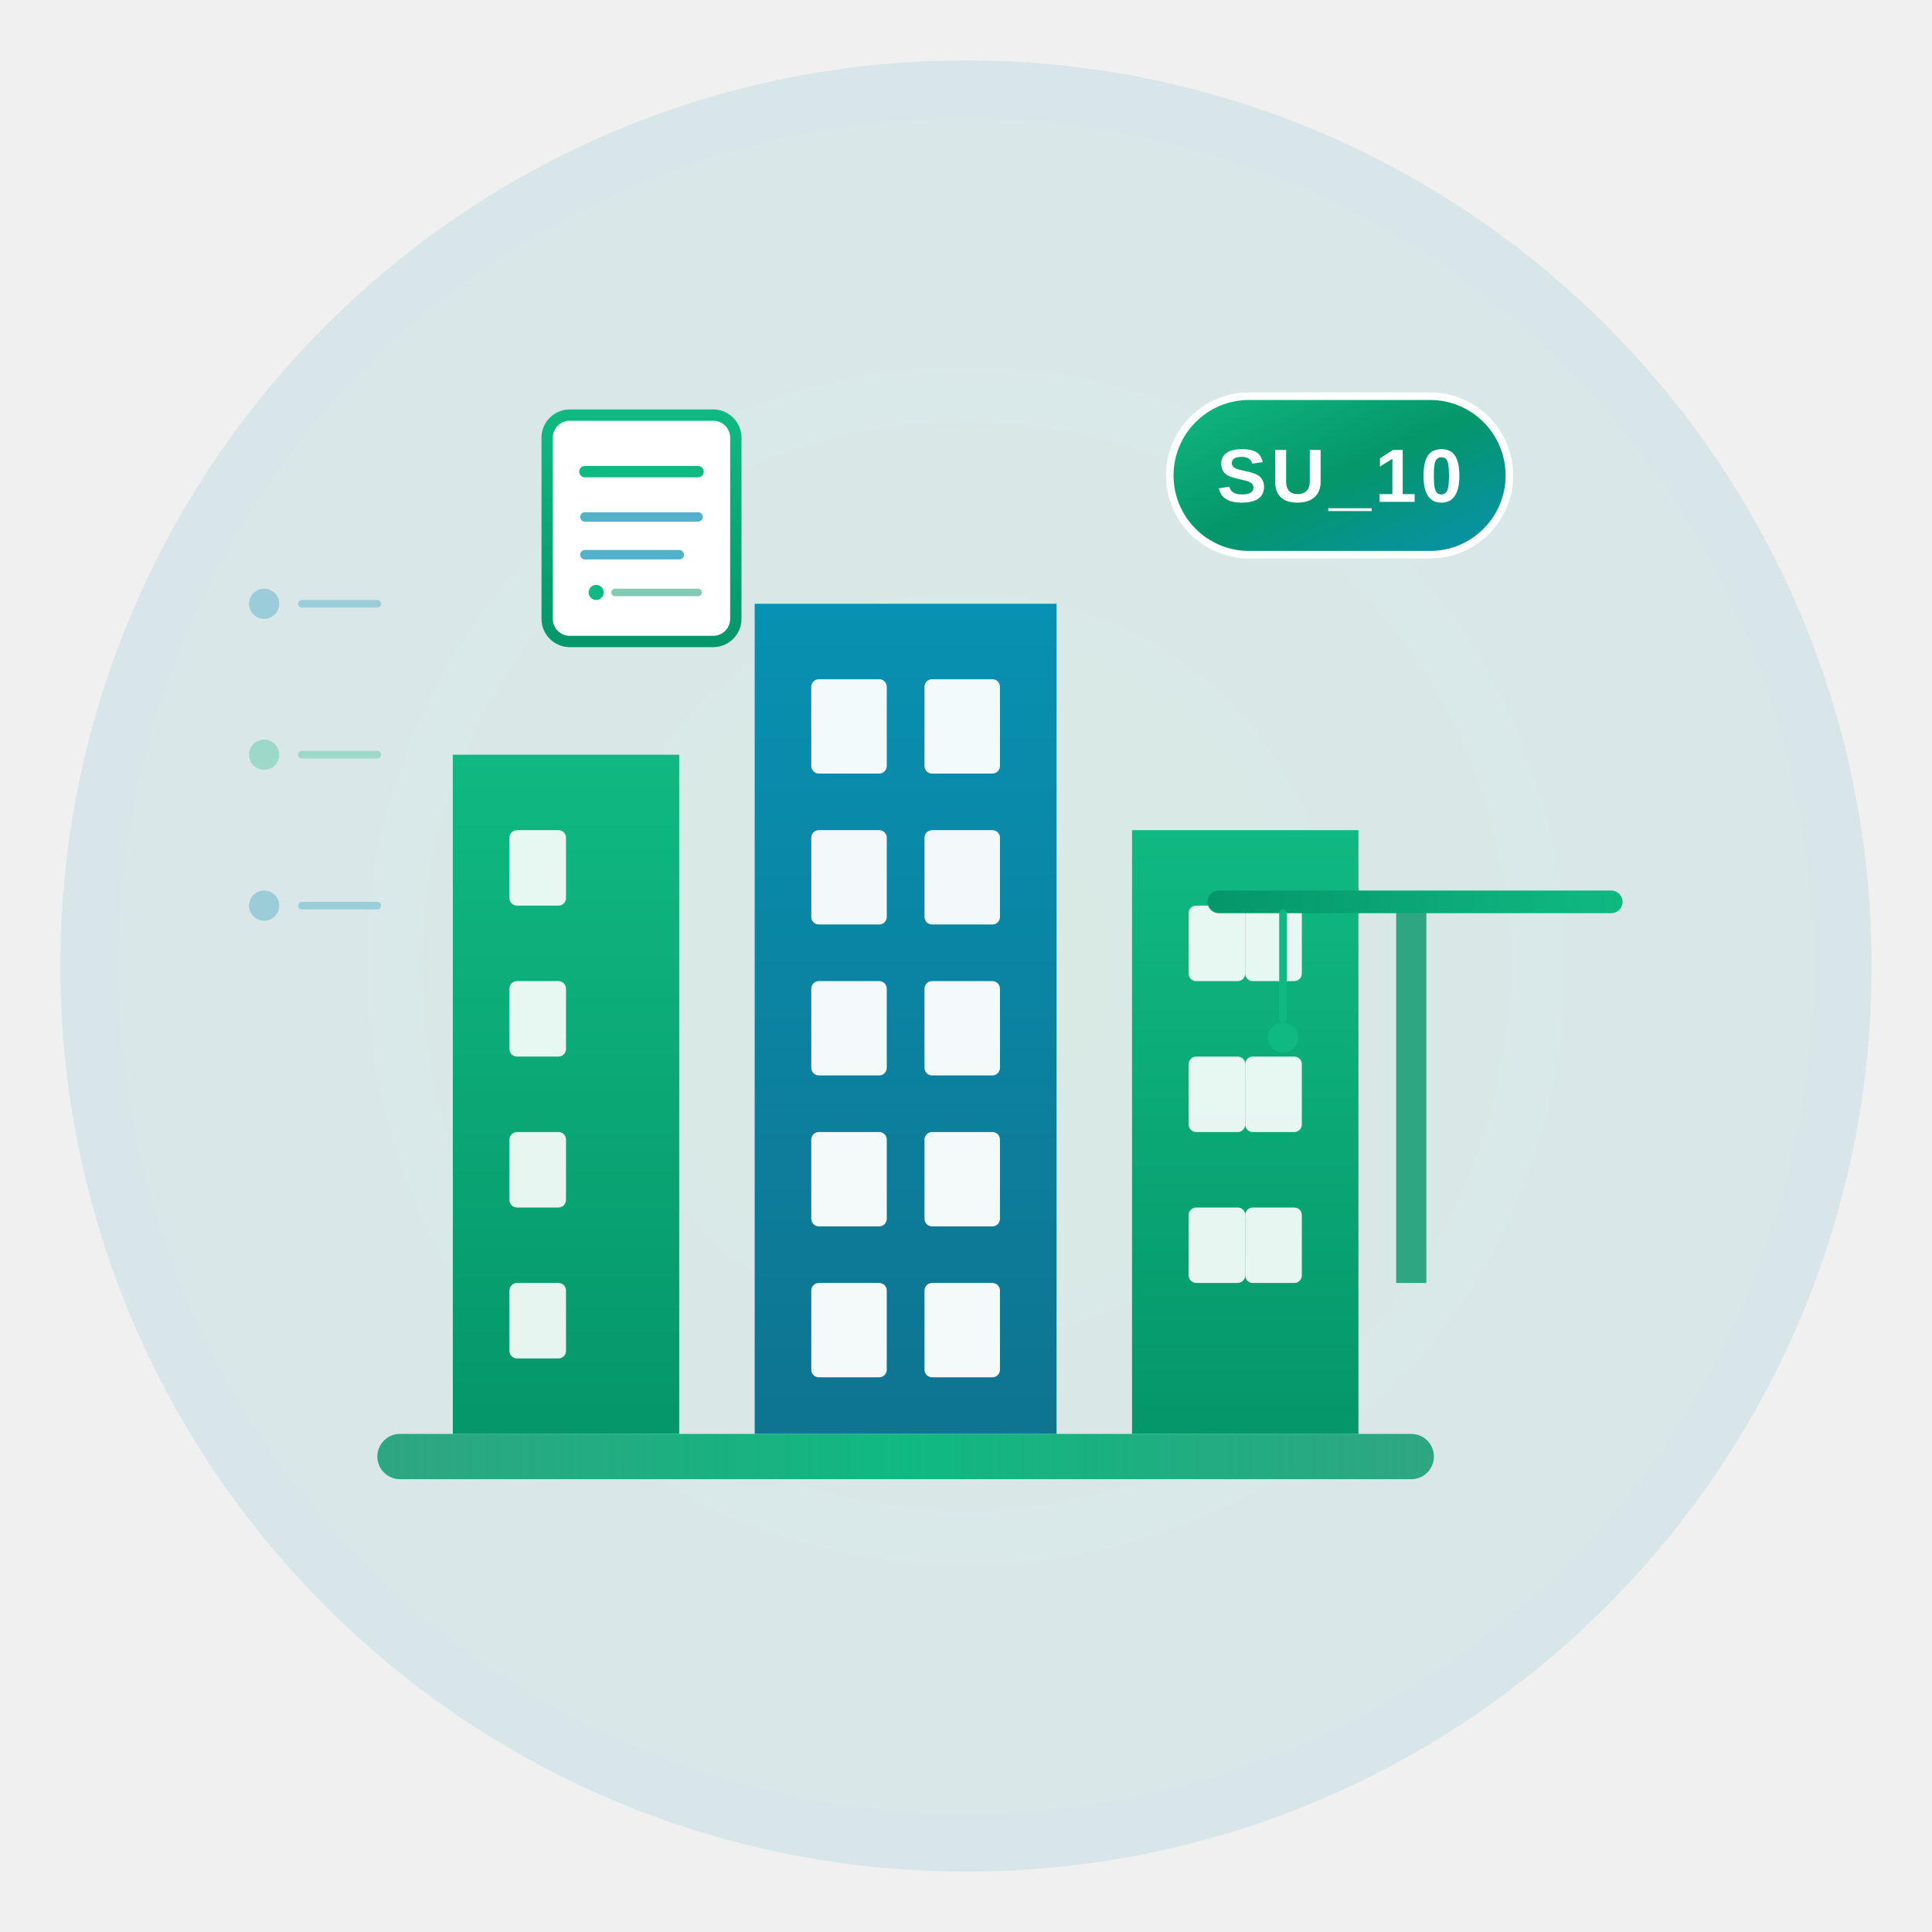
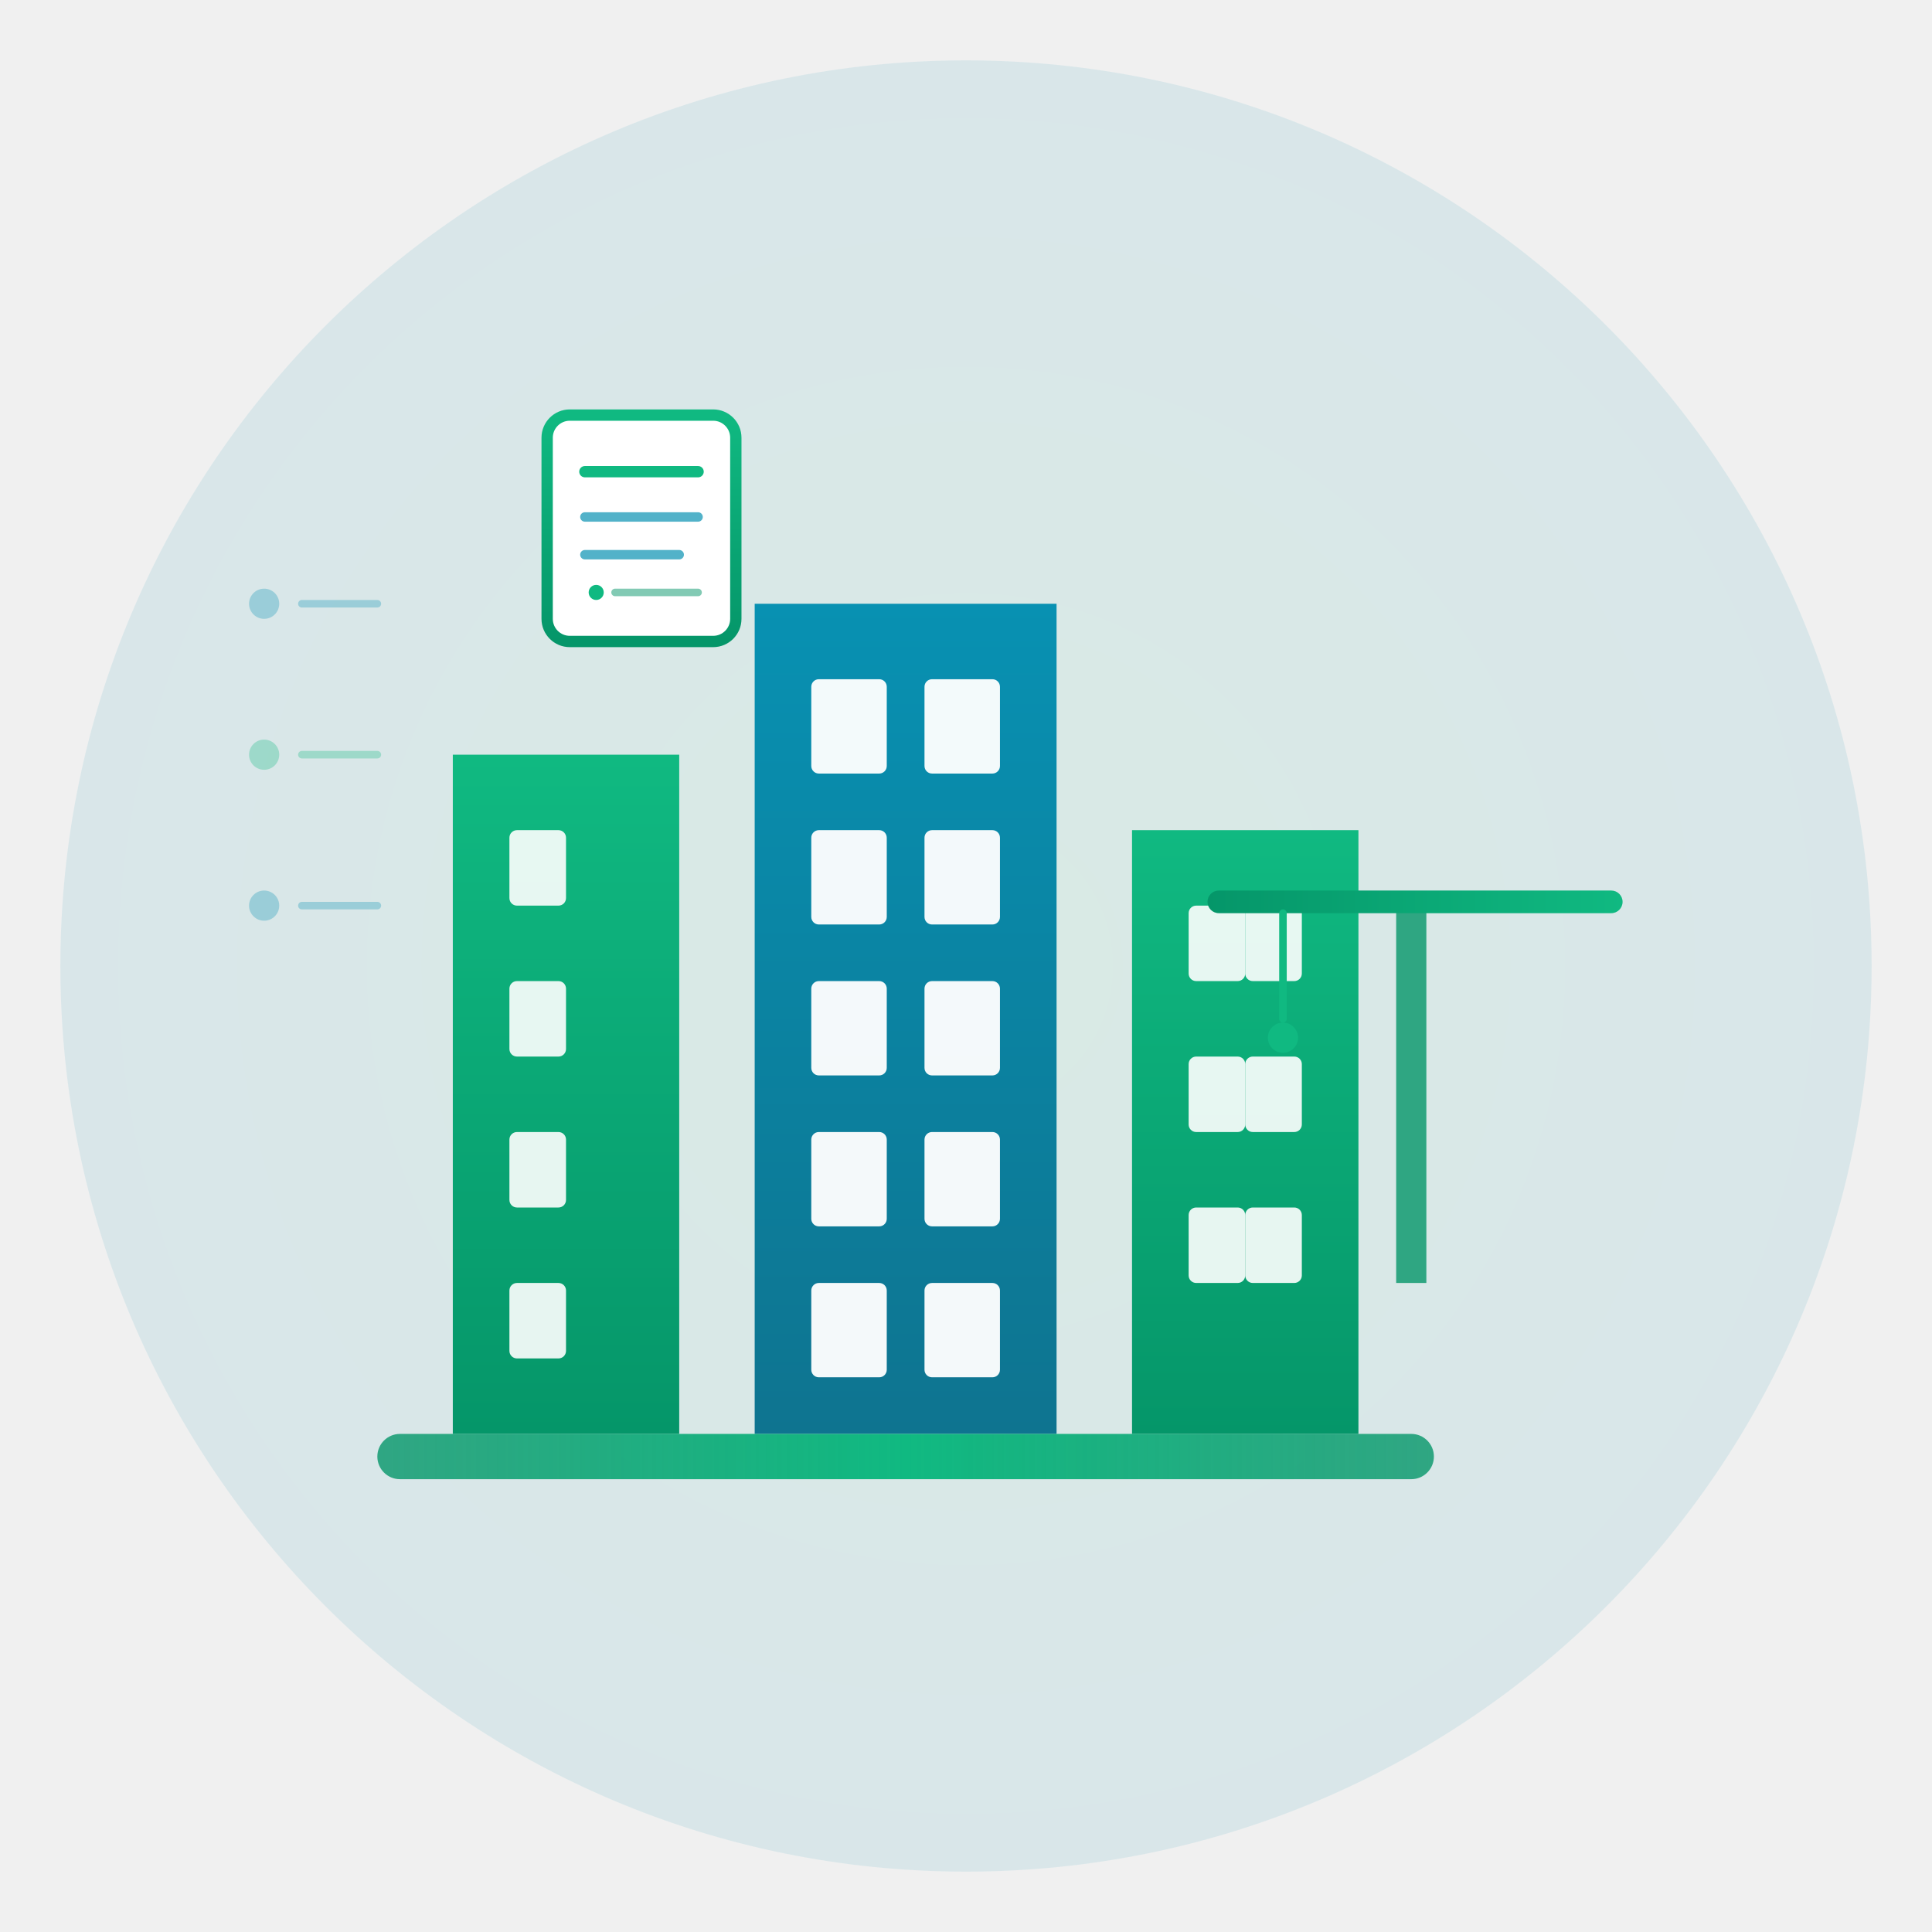
<svg xmlns="http://www.w3.org/2000/svg" width="512" height="512" viewBox="0 0 512 512" fill="none">
  <circle cx="256" cy="256" r="240" fill="url(#bgGradient)" opacity="0.1" />
  <g id="building">
    <path d="M120 380 L120 200 L180 200 L180 380 Z" fill="url(#primaryGradient)" />
    <rect x="135" y="220" width="15" height="20" rx="2" fill="#ffffff" opacity="0.9" />
    <rect x="135" y="260" width="15" height="20" rx="2" fill="#ffffff" opacity="0.9" />
    <rect x="135" y="300" width="15" height="20" rx="2" fill="#ffffff" opacity="0.9" />
    <rect x="135" y="340" width="15" height="20" rx="2" fill="#ffffff" opacity="0.9" />
    <path d="M200 380 L200 160 L280 160 L280 380 Z" fill="url(#accentGradient)" />
    <rect x="215" y="180" width="20" height="25" rx="2" fill="#ffffff" opacity="0.95" />
    <rect x="245" y="180" width="20" height="25" rx="2" fill="#ffffff" opacity="0.95" />
    <rect x="215" y="220" width="20" height="25" rx="2" fill="#ffffff" opacity="0.95" />
    <rect x="245" y="220" width="20" height="25" rx="2" fill="#ffffff" opacity="0.95" />
    <rect x="215" y="260" width="20" height="25" rx="2" fill="#ffffff" opacity="0.95" />
    <rect x="245" y="260" width="20" height="25" rx="2" fill="#ffffff" opacity="0.95" />
    <rect x="215" y="300" width="20" height="25" rx="2" fill="#ffffff" opacity="0.95" />
    <rect x="245" y="300" width="20" height="25" rx="2" fill="#ffffff" opacity="0.95" />
    <rect x="215" y="340" width="20" height="25" rx="2" fill="#ffffff" opacity="0.95" />
    <rect x="245" y="340" width="20" height="25" rx="2" fill="#ffffff" opacity="0.95" />
    <path d="M300 380 L300 220 L360 220 L360 380 Z" fill="url(#primaryGradient)" />
    <rect x="315" y="240" width="15" height="20" rx="2" fill="#ffffff" opacity="0.9" />
    <rect x="315" y="280" width="15" height="20" rx="2" fill="#ffffff" opacity="0.9" />
    <rect x="315" y="320" width="15" height="20" rx="2" fill="#ffffff" opacity="0.9" />
    <rect x="330" y="240" width="15" height="20" rx="2" fill="#ffffff" opacity="0.9" />
    <rect x="330" y="280" width="15" height="20" rx="2" fill="#ffffff" opacity="0.9" />
    <rect x="330" y="320" width="15" height="20" rx="2" fill="#ffffff" opacity="0.9" />
  </g>
  <g id="crane">
    <rect x="370" y="240" width="8" height="100" fill="#059669" opacity="0.8" />
    <rect x="320" y="236" width="110" height="6" rx="3" fill="url(#craneGradient)" />
    <line x1="340" y1="242" x2="340" y2="270" stroke="#10b981" stroke-width="2" stroke-linecap="round" />
    <circle cx="340" cy="275" r="4" fill="#10b981" />
  </g>
  <g id="document" transform="translate(145, 110)">
    <rect x="0" y="0" width="50" height="60" rx="6" fill="#ffffff" stroke="url(#primaryGradient)" stroke-width="3" />
    <line x1="10" y1="15" x2="40" y2="15" stroke="#10b981" stroke-width="3" stroke-linecap="round" />
    <line x1="10" y1="27" x2="40" y2="27" stroke="#0891b2" stroke-width="2.5" stroke-linecap="round" opacity="0.7" />
    <line x1="10" y1="37" x2="35" y2="37" stroke="#0891b2" stroke-width="2.5" stroke-linecap="round" opacity="0.7" />
    <circle cx="13" cy="47" r="2" fill="#10b981" />
    <line x1="18" y1="47" x2="40" y2="47" stroke="#059669" stroke-width="2" stroke-linecap="round" opacity="0.5" />
  </g>
-   <g id="su10-badge">
-     <rect x="310" y="105" width="90" height="42" rx="21" fill="url(#badgeGradient)" stroke="#ffffff" stroke-width="2" />
-     <text x="355" y="133" font-family="Arial, sans-serif" font-size="20" font-weight="bold" fill="#ffffff" text-anchor="middle" letter-spacing="1">SU_10</text>
-   </g>
  <rect x="100" y="380" width="280" height="12" rx="6" fill="url(#foundationGradient)" />
  <g id="tech-lines" opacity="0.3">
    <line x1="80" y1="160" x2="100" y2="160" stroke="#0891b2" stroke-width="2" stroke-linecap="round" />
    <line x1="80" y1="200" x2="100" y2="200" stroke="#10b981" stroke-width="2" stroke-linecap="round" />
    <line x1="80" y1="240" x2="100" y2="240" stroke="#0891b2" stroke-width="2" stroke-linecap="round" />
    <circle cx="70" cy="160" r="4" fill="#0891b2" />
    <circle cx="70" cy="200" r="4" fill="#10b981" />
    <circle cx="70" cy="240" r="4" fill="#0891b2" />
  </g>
  <defs>
    <linearGradient id="primaryGradient" x1="0%" y1="0%" x2="0%" y2="100%">
      <stop offset="0%" style="stop-color:#10b981;stop-opacity:1" />
      <stop offset="100%" style="stop-color:#059669;stop-opacity:1" />
    </linearGradient>
    <linearGradient id="accentGradient" x1="0%" y1="0%" x2="0%" y2="100%">
      <stop offset="0%" style="stop-color:#0891b2;stop-opacity:1" />
      <stop offset="100%" style="stop-color:#0e7490;stop-opacity:1" />
    </linearGradient>
    <linearGradient id="craneGradient" x1="0%" y1="0%" x2="100%" y2="0%">
      <stop offset="0%" style="stop-color:#059669;stop-opacity:1" />
      <stop offset="100%" style="stop-color:#10b981;stop-opacity:1" />
    </linearGradient>
-     <linearGradient id="badgeGradient" x1="0%" y1="0%" x2="100%" y2="100%">
-       <stop offset="0%" style="stop-color:#10b981;stop-opacity:1" />
-       <stop offset="50%" style="stop-color:#059669;stop-opacity:1" />
-       <stop offset="100%" style="stop-color:#0891b2;stop-opacity:1" />
-     </linearGradient>
    <linearGradient id="foundationGradient" x1="0%" y1="0%" x2="100%" y2="0%">
      <stop offset="0%" style="stop-color:#059669;stop-opacity:0.8" />
      <stop offset="50%" style="stop-color:#10b981;stop-opacity:1" />
      <stop offset="100%" style="stop-color:#059669;stop-opacity:0.8" />
    </linearGradient>
    <radialGradient id="bgGradient">
      <stop offset="0%" style="stop-color:#10b981;stop-opacity:1" />
      <stop offset="100%" style="stop-color:#0891b2;stop-opacity:1" />
    </radialGradient>
  </defs>
</svg>
